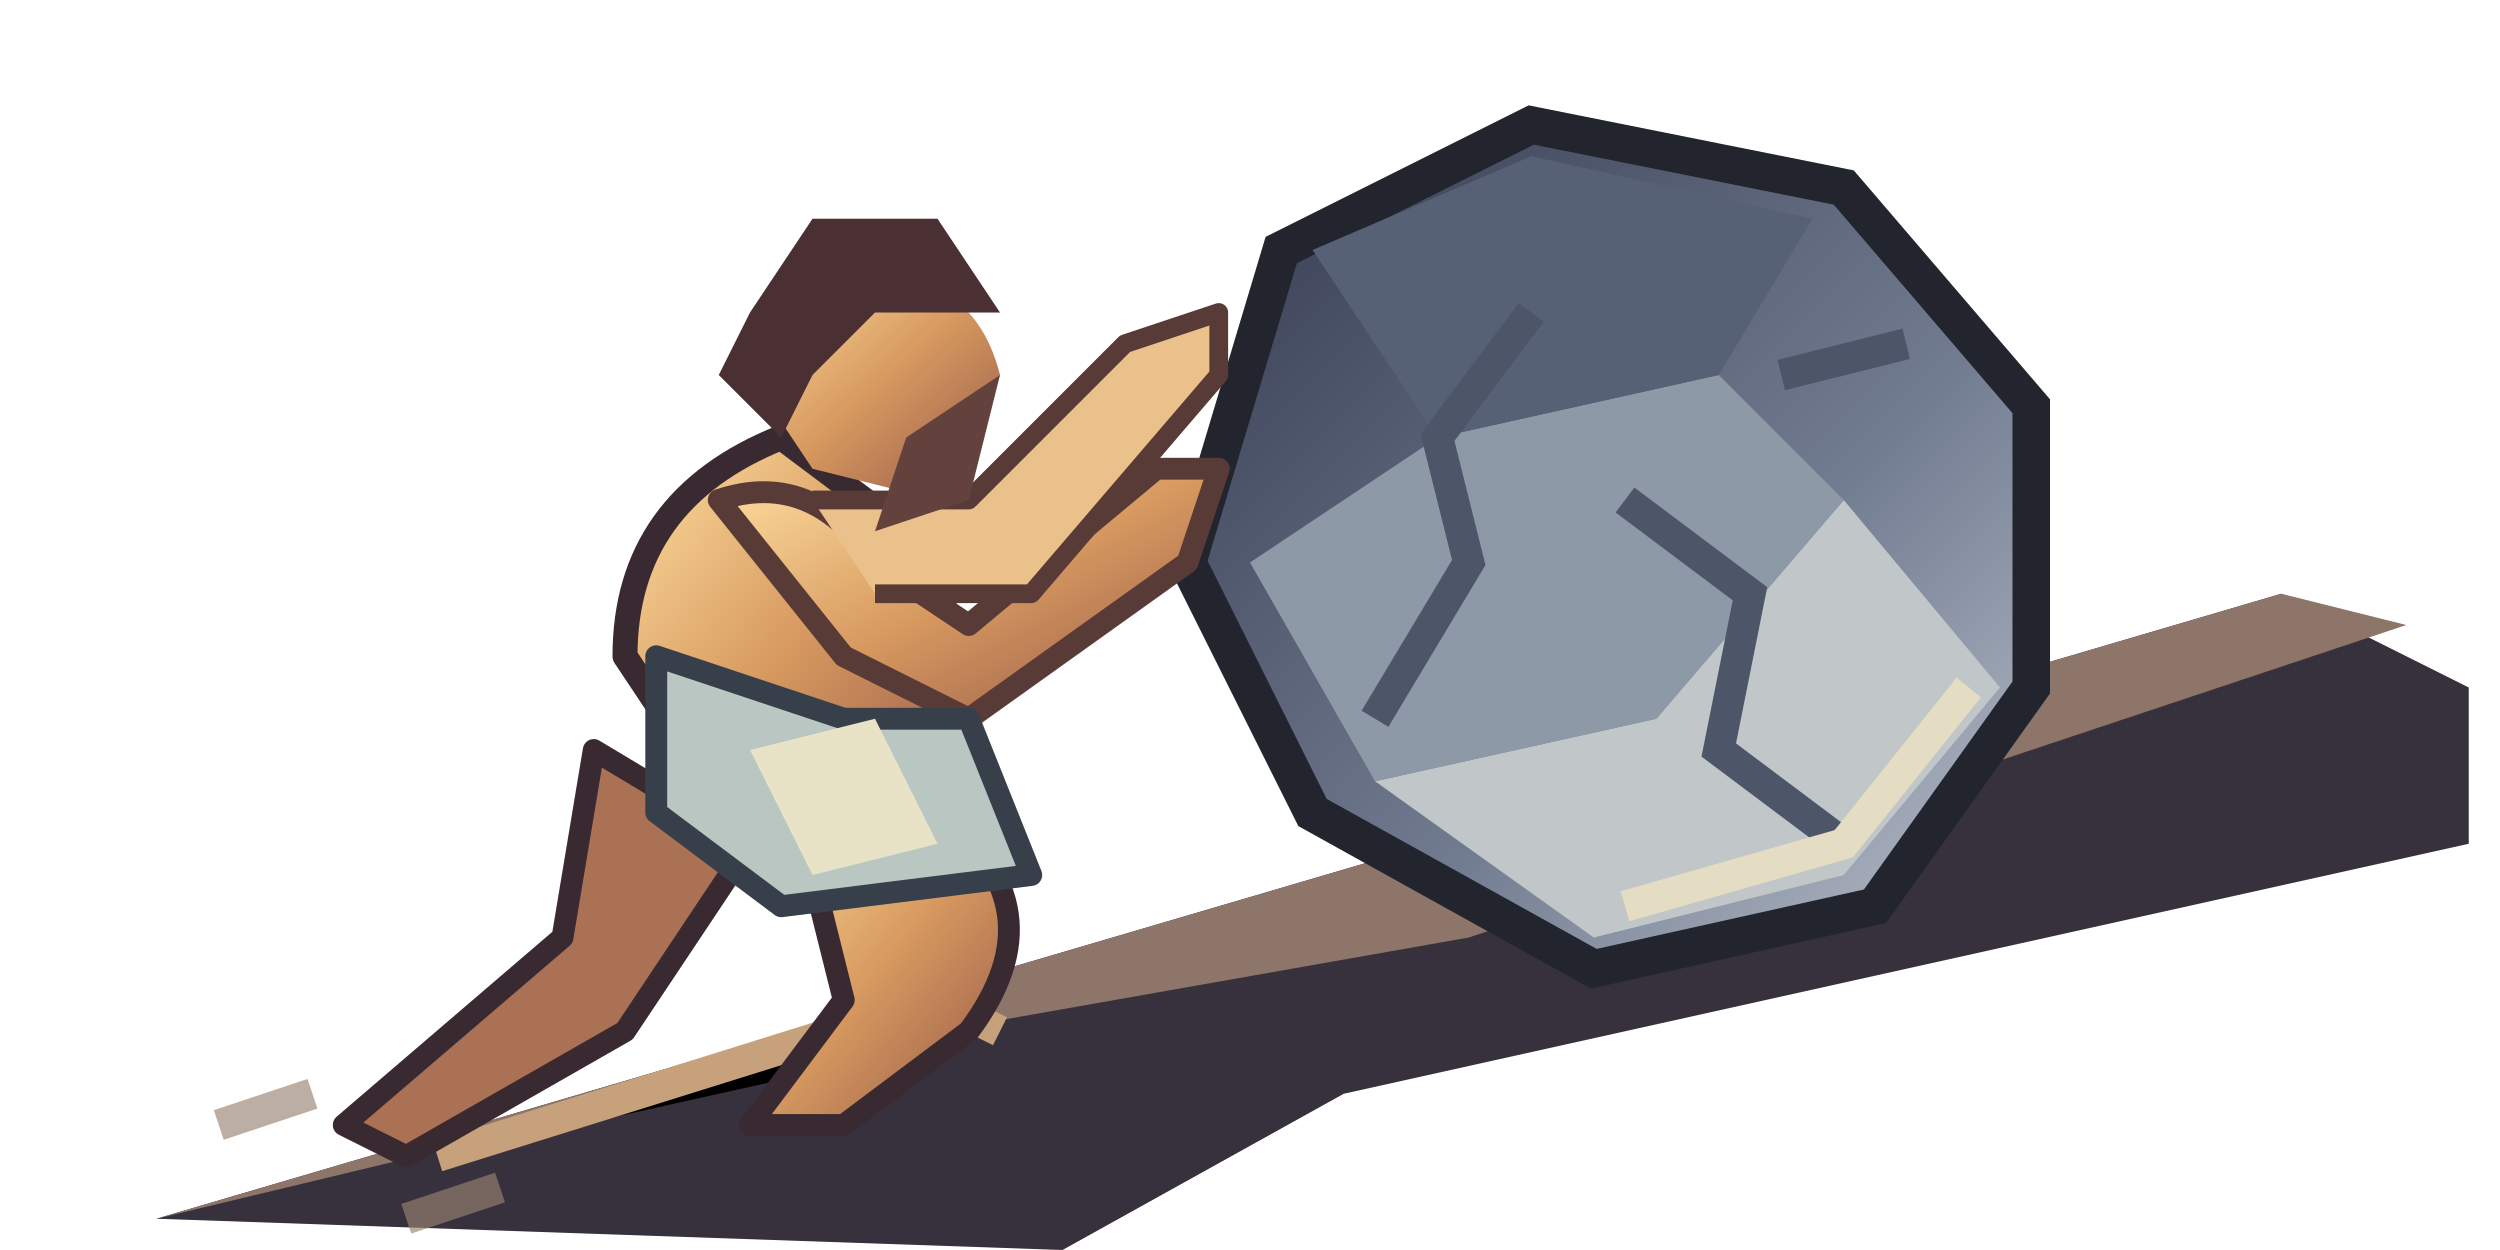
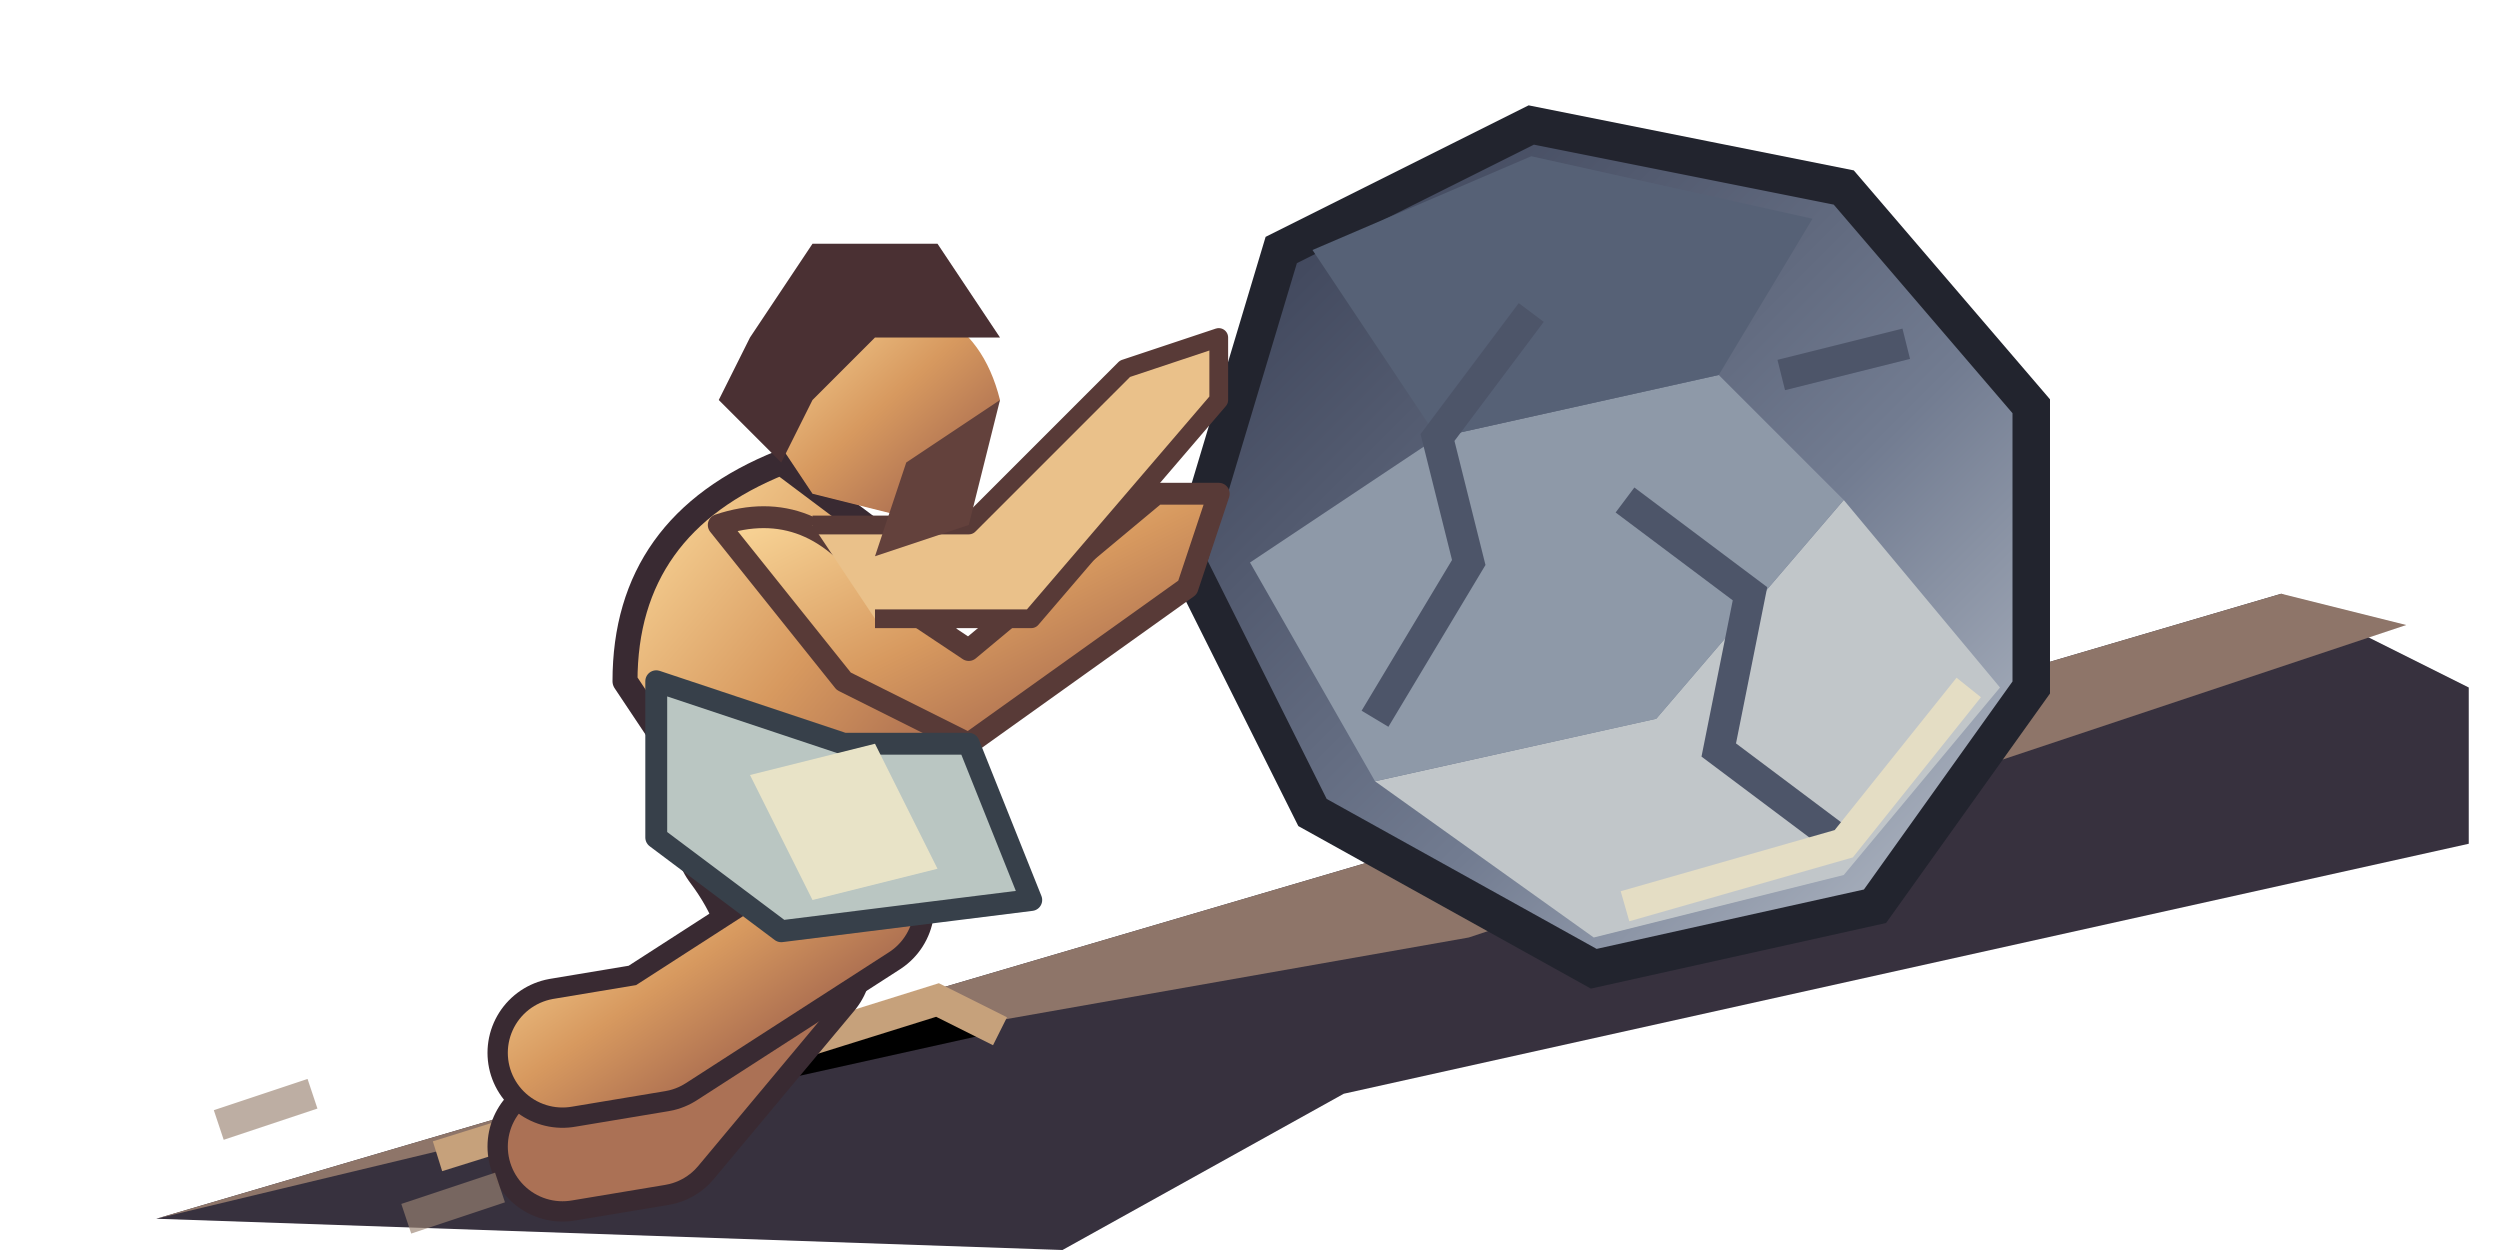
<svg xmlns="http://www.w3.org/2000/svg" width="80" height="40" viewBox="0 0 80 40">
  <defs>
    <linearGradient id="fire" x1="0%" y1="100%" x2="20%" y2="0%">
      <stop stop-color="#ffe595" />
      <stop offset=".42" stop-color="#ffb638" />
      <stop offset=".75" stop-color="#ff6026" />
      <stop offset="1" stop-color="#ca2926" />
    </linearGradient>
    <linearGradient id="stone" x2="100%" y2="100%">
      <stop stop-color="#bdc4ce" />
      <stop offset=".4" stop-color="#727c91" />
      <stop offset="1" stop-color="#33394e" />
    </linearGradient>
    <linearGradient id="skin" x2="100%" y2="100%">
      <stop stop-color="#ffe0a1" />
      <stop offset=".5" stop-color="#d7995f" />
      <stop offset="1" stop-color="#925548" />
    </linearGradient>
    <radialGradient id="glow">
      <stop stop-color="#ff8c27" stop-opacity=".24" />
      <stop offset="1" stop-color="#ff5a1d" stop-opacity="0" />
    </radialGradient>
  </defs>
  <path d="M5 39 L73 19 L79 22 L79 27 L43 35 L34 40Z" fill="#37313e" />
  <path d="M5 39 L73 19 L77 20 L47 30 L30 33Z" fill="#8e7569" />
  <path d="M14 37 L30 32 L32 33 M47 28 L64 23" stroke="#c6a17b" stroke-width="1" />
  <g transform="translate(52 17) rotate(180.0)">
    <path d="M-13 -5 L-8 -12 L1 -14 L10 -9 L14 -1 L11 9 L3 13 L-7 11 L-13 4Z" fill="url(#stone)" stroke="#22242e" stroke-width="1.2" />
    <path d="M-12 -5 L-7 -11 L1 -13 L8 -8 L-1 -6 L-7 1Z" fill="#c1c6c9" />
    <path d="M-7 1 L-1 -6 L8 -8 L12 -1 L6 3 L-3 5Z" fill="#8e99a8" />
    <path d="M-3 5 L6 3 L10 9 L3 12 L-6 10Z" fill="#566176" />
    <path d="M-7 -10 L-3 -7 L-4 -2 L0 1 M8 -6 L5 -1 L6 3 L3 7 M-9 6 L-5 5" stroke="#4d5569" stroke-width="1" fill="none" />
    <path d="M-11 -5 L-7 -10 L0 -12" stroke="#e4ddc4" stroke-width="1" fill="none" />
  </g>
-   <g transform="translate(0 6.735557395310444e-17)" stroke-linejoin="round">
-     <path d="M24 27 L20 33.0 L13 37 L11 36 L18 30 L19 24Z" fill="#ab7155" stroke="#392a32" stroke-width=".7" />
-     <path d="M30 26 Q34 29 31 33 L27 36 L24 36 L27 32 L26 28Z" fill="url(#skin)" stroke="#392a32" stroke-width=".7" />
+   <g transform="translate(0 0.8)" stroke-linejoin="round">
+     <path d="M24 26 Q25.5 28.0 25.5 30.0 L21.0 35.39 l-3 .5" stroke="#392a32" stroke-width="4.8" fill="none" stroke-linecap="round" />
+     <path d="M24 26 Q25.5 28.0 25.5 30.0 L21.0 35.39 l-3 .5" stroke="#ab7155" stroke-width="3.5" fill="none" stroke-linecap="round" />
+     <path d="M28 26 Q27.5 26.2 27.5 28.2 L21.0 32.39 l-3 .5" stroke="#392a32" stroke-width="4.8" fill="none" stroke-linecap="round" />
+     <path d="M28 26 Q27.5 26.2 27.5 28.2 L21.0 32.39 l-3 .5" stroke="url(#skin)" stroke-width="3.5" fill="none" stroke-linecap="round" />
    <path d="M25 14 Q20 16 20 21 L24 27 L31 26 L31 21 L29 17Z" fill="url(#skin)" stroke="#392a32" stroke-width=".8" />
-     <path d="M23 16 Q26 15 28 18 L31 20 L37 15 L39 15 L38 18 L31 23 L27 21Z" fill="url(#skin)" stroke="#583a37" stroke-width=".7" />
-     <path d="M26 16 L31 16 L36 11 L39 10 L39 12 L33 19 L28 19" fill="#eac18a" stroke="#583a37" stroke-width=".6" />
+     <path d="M23 16 Q26 15 28 18 L31.0 20.0 L37 15 L39 15 L38 18 L31.0 23.0 L27 21Z" fill="url(#skin)" stroke="#583a37" stroke-width=".7" />
+     <path d="M26 16 L31.0 16.0 L36 11 L39 10 L39 12 L33.0 19.0 L28 19" fill="#eac18a" stroke="#583a37" stroke-width=".6" />
    <path d="M21 21 L27 23 L31 23 L33 28 L25 29 L21 26Z" fill="#bac6c2" stroke="#37404a" stroke-width=".7" />
    <path d="M24 24 L26 28 L30 27 L28 23Z" fill="#e8e3c7" />
    <path d="M26 9 Q31 8 32 12 L30 16 L26 15 L24 12Z" fill="url(#skin)" />
    <path d="M24 10 L26 7 L30 7 L32 10 L28 10 L26 12 L25 14 L23 12Z" fill="#4a3033" />
    <path d="M29 14 L32 12 L31 16 L28 17Z" fill="#63413c" />
  </g>
  <path d="M10.0 35 l-3 1 M16.0 38 l-3 1" stroke="#9a8372" stroke-width="1" opacity=".65" />
</svg>
